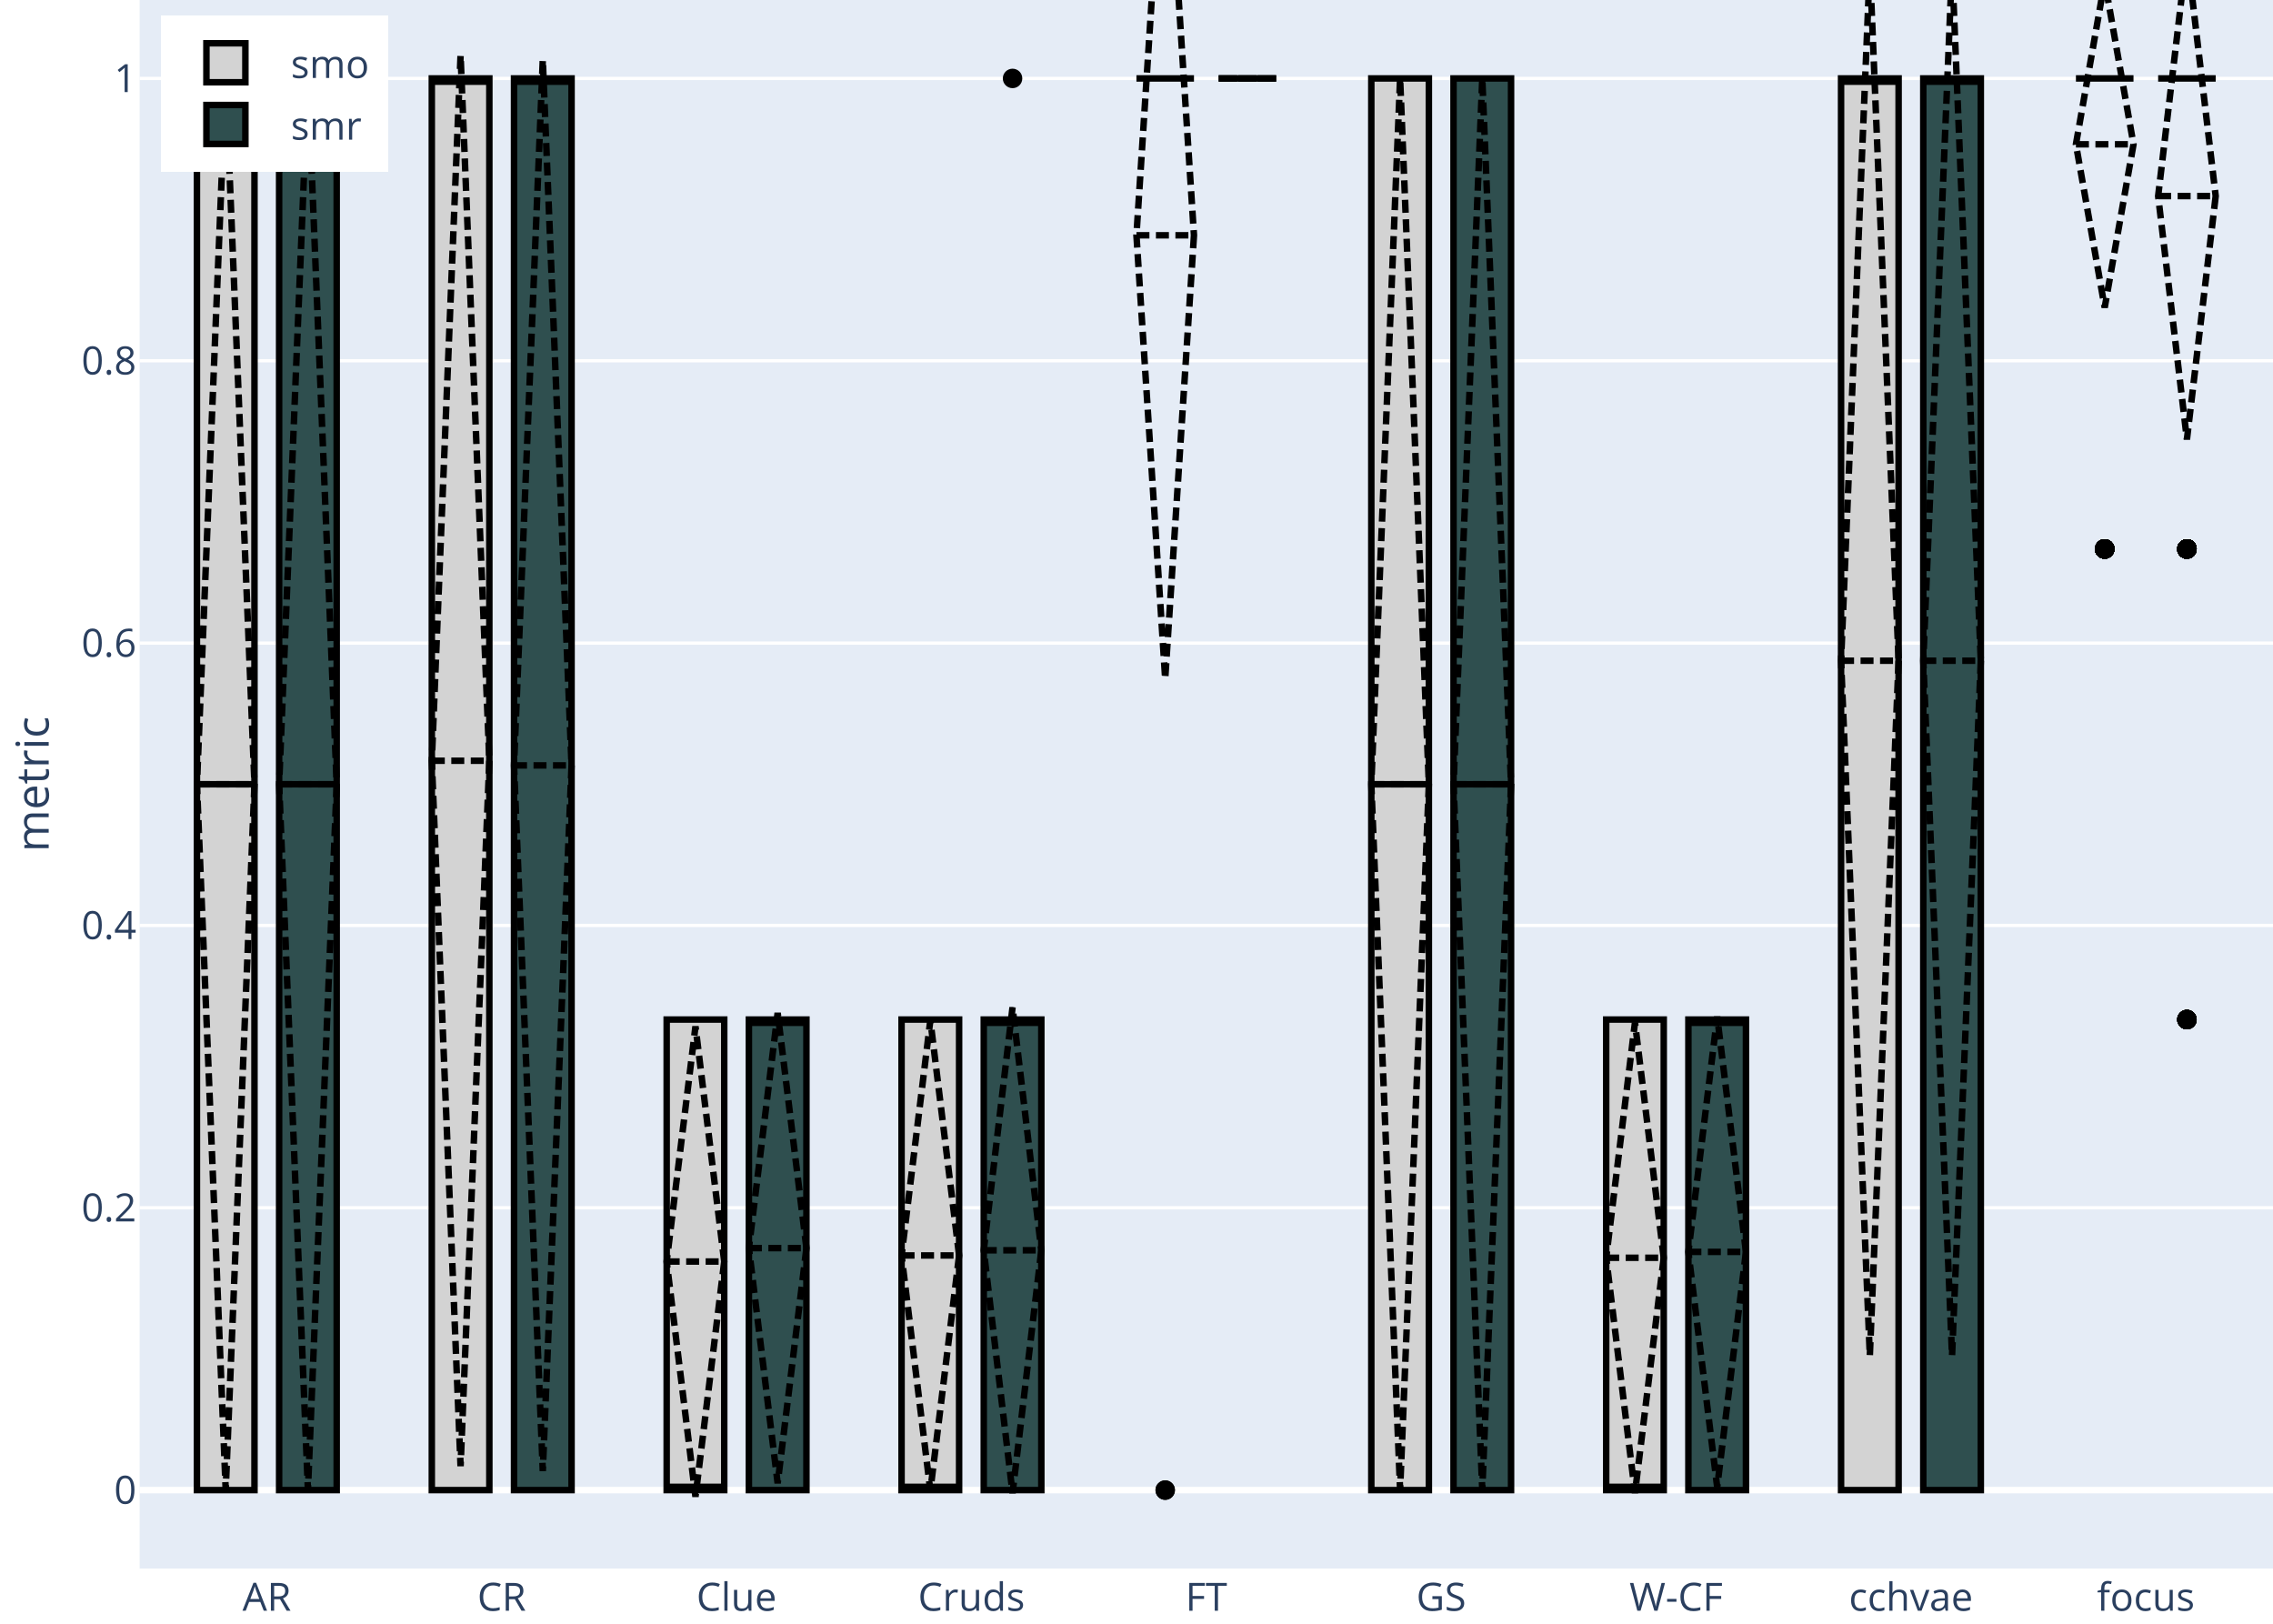
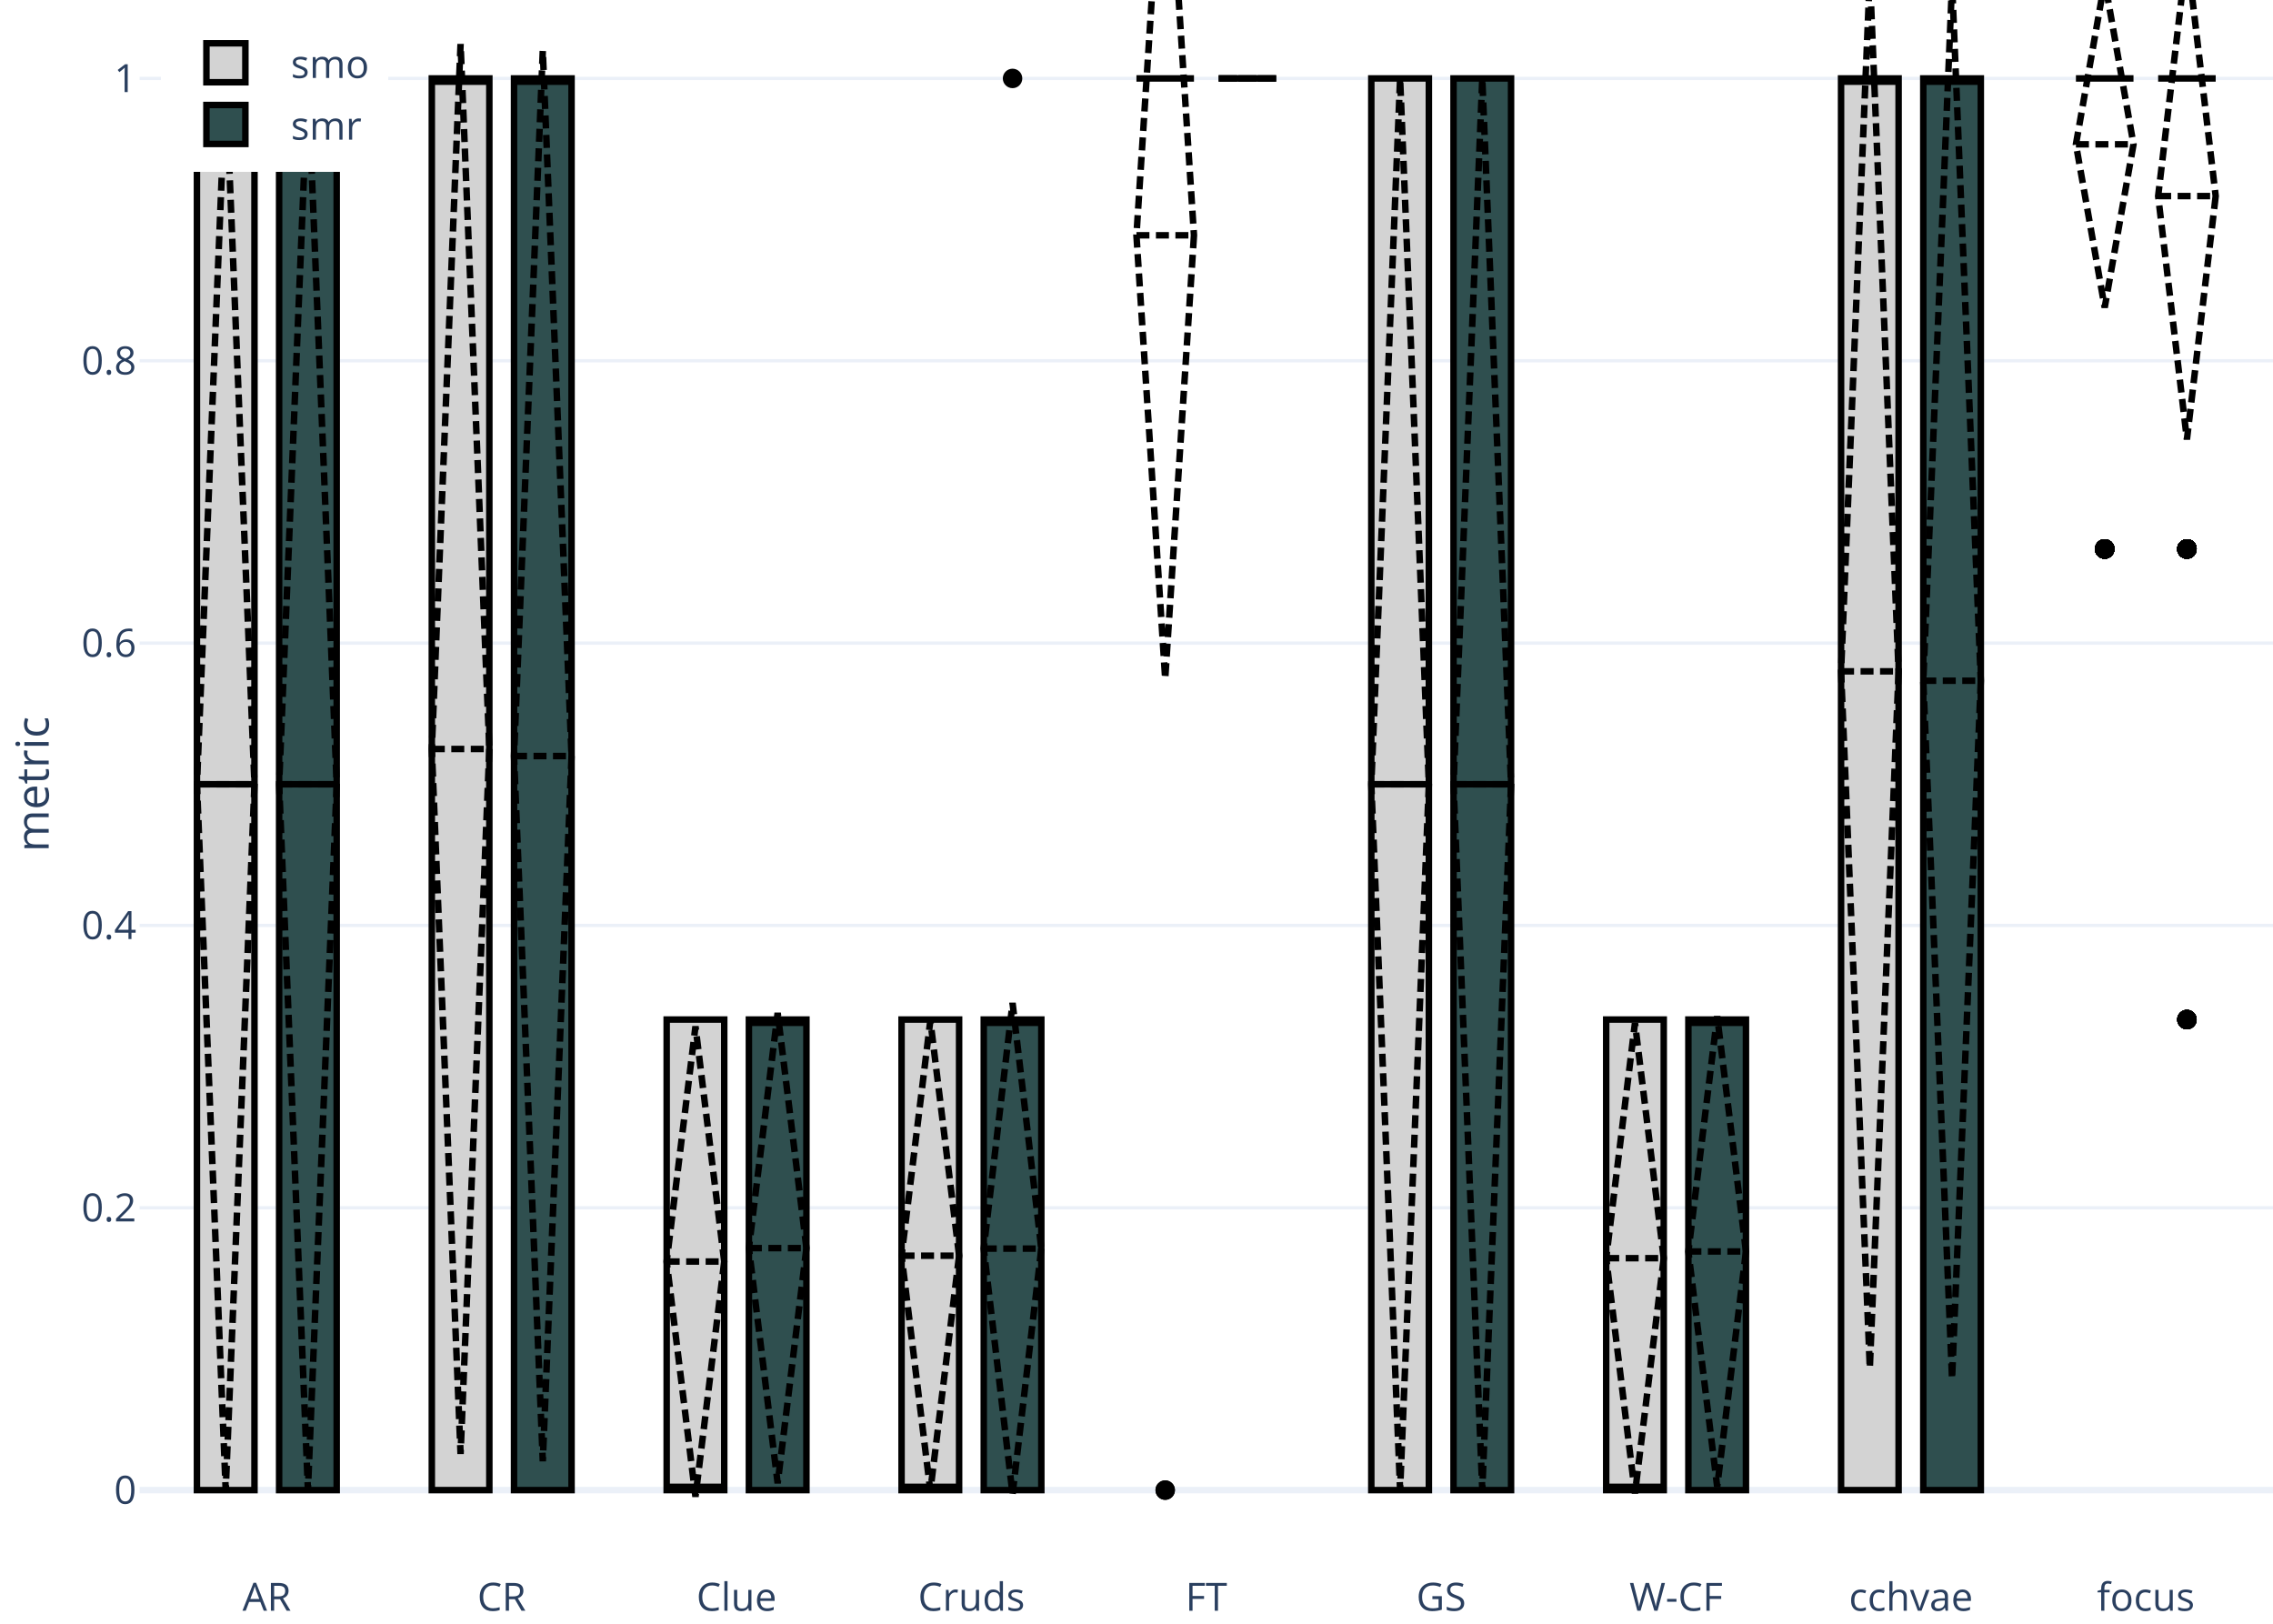
<svg xmlns="http://www.w3.org/2000/svg" class="main-svg" width="700" height="500" style="" viewBox="0 0 700 500">
  <rect x="0" y="0" width="700" height="500" style="fill: rgb(255, 255, 255); fill-opacity: 1;" />
-   <defs id="defs-373011">
+   <defs id="defs-340a13">
    <g class="clips">
-       <clipPath id="clip373011xyplot" class="plotclip">
+       <clipPath id="clip340a13xyplot" class="plotclip">
        <rect width="657" height="483" />
      </clipPath>
-       <clipPath class="axesclip" id="clip373011x">
+       <clipPath class="axesclip" id="clip340a13x">
        <rect x="43" y="0" width="657" height="500" />
      </clipPath>
-       <clipPath class="axesclip" id="clip373011y">
+       <clipPath class="axesclip" id="clip340a13y">
        <rect x="0" y="0" width="700" height="483" />
      </clipPath>
-       <clipPath class="axesclip" id="clip373011xy">
+       <clipPath class="axesclip" id="clip340a13xy">
        <rect x="43" y="0" width="657" height="483" />
      </clipPath>
    </g>
    <g class="gradients" />
    <g class="patterns" />
  </defs>
-   <g class="bglayer">
-     <rect class="bg" x="43" y="0" width="657" height="483" style="fill: rgb(229, 236, 246); fill-opacity: 1; stroke-width: 0;" />
-   </g>
+   <g class="bglayer" />
  <g class="layer-below">
    <g class="imagelayer" />
    <g class="shapelayer" />
  </g>
  <g class="cartesianlayer">
    <g class="subplot xy">
      <g class="layer-subplot">
        <g class="shapelayer" />
        <g class="imagelayer" />
      </g>
      <g class="minor-gridlayer">
        <g class="x" />
        <g class="y" />
      </g>
      <g class="gridlayer">
        <g class="x" />
        <g class="y">
-           <path class="ygrid crisp" transform="translate(0,371.91)" d="M43,0h657" style="stroke: rgb(255, 255, 255); stroke-opacity: 1; stroke-width: 1px;" />
-           <path class="ygrid crisp" transform="translate(0,284.97)" d="M43,0h657" style="stroke: rgb(255, 255, 255); stroke-opacity: 1; stroke-width: 1px;" />
-           <path class="ygrid crisp" transform="translate(0,198.03)" d="M43,0h657" style="stroke: rgb(255, 255, 255); stroke-opacity: 1; stroke-width: 1px;" />
-           <path class="ygrid crisp" transform="translate(0,111.09)" d="M43,0h657" style="stroke: rgb(255, 255, 255); stroke-opacity: 1; stroke-width: 1px;" />
-           <path class="ygrid crisp" transform="translate(0,24.15)" d="M43,0h657" style="stroke: rgb(255, 255, 255); stroke-opacity: 1; stroke-width: 1px;" />
+           <path class="ygrid crisp" transform="translate(0,371.91)" d="M43,0h657" style="stroke: rgb(235, 240, 248); stroke-opacity: 1; stroke-width: 1px;" />
+           <path class="ygrid crisp" transform="translate(0,284.97)" d="M43,0h657" style="stroke: rgb(235, 240, 248); stroke-opacity: 1; stroke-width: 1px;" />
+           <path class="ygrid crisp" transform="translate(0,198.03)" d="M43,0h657" style="stroke: rgb(235, 240, 248); stroke-opacity: 1; stroke-width: 1px;" />
+           <path class="ygrid crisp" transform="translate(0,111.09)" d="M43,0h657" style="stroke: rgb(235, 240, 248); stroke-opacity: 1; stroke-width: 1px;" />
+           <path class="ygrid crisp" transform="translate(0,24.15)" d="M43,0h657" style="stroke: rgb(235, 240, 248); stroke-opacity: 1; stroke-width: 1px;" />
        </g>
      </g>
      <g class="zerolinelayer">
-         <path class="yzl zl crisp" transform="translate(0,458.85)" d="M43,0h657" style="stroke: rgb(255, 255, 255); stroke-opacity: 1; stroke-width: 2px;" />
+         <path class="yzl zl crisp" transform="translate(0,458.85)" d="M43,0h657" style="stroke: rgb(235, 240, 248); stroke-opacity: 1; stroke-width: 2px;" />
      </g>
      <path class="xlines-below" />
      <path class="ylines-below" />
      <g class="overlines-below" />
      <g class="xaxislayer-below" />
      <g class="yaxislayer-below" />
      <g class="overaxes-below" />
-       <g class="plot" transform="translate(43,0)" clip-path="url(#clip373011xyplot)">
+       <g class="plot" transform="translate(43,0)" clip-path="url(#clip340a13xyplot)">
        <g class="boxlayer mlayer">
          <g class="trace boxes" style="opacity: 1;">
            <path class="box" d="M17.65,241.5H35.37M17.65,458.85H35.37V24.15H17.65ZM26.51,458.85V458.85M26.51,24.15V24.15M22.08,458.85H30.94M22.08,24.15H30.94" style="vector-effect: non-scaling-stroke; stroke-width: 2px; stroke: rgb(0, 0, 0); stroke-opacity: 1; fill: rgb(211, 211, 211); fill-opacity: 1;" />
            <path class="box" d="M89.98,25.15H107.7M89.98,458.85H107.7V24.15H89.98ZM98.84,458.85V458.85M98.84,24.15V24.15M94.41,458.85H103.27M94.41,24.15H103.27" style="vector-effect: non-scaling-stroke; stroke-width: 2px; stroke: rgb(0, 0, 0); stroke-opacity: 1; fill: rgb(211, 211, 211); fill-opacity: 1;" />
            <path class="box" d="M162.31,457.85H180.04M162.31,458.85H180.04V313.95H162.31ZM171.18,458.85V458.85M171.18,313.95V313.95M166.74,458.85H175.61M166.74,313.95H175.61" style="vector-effect: non-scaling-stroke; stroke-width: 2px; stroke: rgb(0, 0, 0); stroke-opacity: 1; fill: rgb(211, 211, 211); fill-opacity: 1;" />
            <path class="box" d="M234.65,457.85H252.37M234.65,458.85H252.37V313.95H234.65ZM243.51,458.85V458.85M243.51,313.95V313.95M239.08,458.85H247.94M239.08,313.95H247.94" style="vector-effect: non-scaling-stroke; stroke-width: 2px; stroke: rgb(0, 0, 0); stroke-opacity: 1; fill: rgb(211, 211, 211); fill-opacity: 1;" />
            <path class="box" d="M306.98,24.15H324.7M306.98,24.15H324.7V24.15H306.98ZM315.84,24.15V24.15M315.84,24.15V24.15M311.41,24.15H320.27M311.41,24.15H320.27" style="vector-effect: non-scaling-stroke; stroke-width: 2px; stroke: rgb(0, 0, 0); stroke-opacity: 1; fill: rgb(211, 211, 211); fill-opacity: 1;" />
            <path class="box" d="M379.31,241.5H397.04M379.31,458.85H397.04V24.15H379.31ZM388.18,458.85V458.85M388.18,24.15V24.15M383.74,458.85H392.61M383.74,24.15H392.61" style="vector-effect: non-scaling-stroke; stroke-width: 2px; stroke: rgb(0, 0, 0); stroke-opacity: 1; fill: rgb(211, 211, 211); fill-opacity: 1;" />
            <path class="box" d="M451.65,457.85H469.37M451.65,458.85H469.37V313.95H451.65ZM460.51,458.85V458.85M460.51,313.95V313.95M456.08,458.85H464.94M456.08,313.95H464.94" style="vector-effect: non-scaling-stroke; stroke-width: 2px; stroke: rgb(0, 0, 0); stroke-opacity: 1; fill: rgb(211, 211, 211); fill-opacity: 1;" />
            <path class="box" d="M523.98,25.15H541.7M523.98,458.85H541.7V24.15H523.98ZM532.84,458.85V458.85M532.84,24.15V24.15M528.41,458.85H537.27M528.41,24.15H537.27" style="vector-effect: non-scaling-stroke; stroke-width: 2px; stroke: rgb(0, 0, 0); stroke-opacity: 1; fill: rgb(211, 211, 211); fill-opacity: 1;" />
            <path class="box" d="M596.31,24.15H614.04M596.31,24.15H614.04V24.15H596.31ZM605.17,24.15V24.15M605.17,24.15V24.15M600.74,24.15H609.61M600.74,24.15H609.61" style="vector-effect: non-scaling-stroke; stroke-width: 2px; stroke: rgb(0, 0, 0); stroke-opacity: 1; fill: rgb(211, 211, 211); fill-opacity: 1;" />
            <g class="points" />
            <g class="points" />
            <g class="points" />
            <g class="points" />
            <g class="points">
              <path class="point" transform="translate(315.84,458.85)" d="M3,0A3,3 0 1,1 0,-3A3,3 0 0,1 3,0Z" style="opacity: 1; stroke-width: 0px; fill: rgb(0, 0, 0); fill-opacity: 1;" />
              <path class="point" transform="translate(315.84,458.85)" d="M3,0A3,3 0 1,1 0,-3A3,3 0 0,1 3,0Z" style="opacity: 1; stroke-width: 0px; fill: rgb(0, 0, 0); fill-opacity: 1;" />
            </g>
            <g class="points" />
            <g class="points" />
            <g class="points" />
            <g class="points">
              <path class="point" transform="translate(605.17,169.05)" d="M3,0A3,3 0 1,1 0,-3A3,3 0 0,1 3,0Z" style="opacity: 1; stroke-width: 0px; fill: rgb(0, 0, 0); fill-opacity: 1;" />
              <path class="point" transform="translate(605.17,169.05)" d="M3,0A3,3 0 1,1 0,-3A3,3 0 0,1 3,0Z" style="opacity: 1; stroke-width: 0px; fill: rgb(0, 0, 0); fill-opacity: 1;" />
              <path class="point" transform="translate(605.17,169.05)" d="M3,0A3,3 0 1,1 0,-3A3,3 0 0,1 3,0Z" style="opacity: 1; stroke-width: 0px; fill: rgb(0, 0, 0); fill-opacity: 1;" />
              <path class="point" transform="translate(605.17,169.05)" d="M3,0A3,3 0 1,1 0,-3A3,3 0 0,1 3,0Z" style="opacity: 1; stroke-width: 0px; fill: rgb(0, 0, 0); fill-opacity: 1;" />
              <path class="point" transform="translate(605.17,169.05)" d="M3,0A3,3 0 1,1 0,-3A3,3 0 0,1 3,0Z" style="opacity: 1; stroke-width: 0px; fill: rgb(0, 0, 0); fill-opacity: 1;" />
              <path class="point" transform="translate(605.17,169.05)" d="M3,0A3,3 0 1,1 0,-3A3,3 0 0,1 3,0Z" style="opacity: 1; stroke-width: 0px; fill: rgb(0, 0, 0); fill-opacity: 1;" />
              <path class="point" transform="translate(605.17,169.05)" d="M3,0A3,3 0 1,1 0,-3A3,3 0 0,1 3,0Z" style="opacity: 1; stroke-width: 0px; fill: rgb(0, 0, 0); fill-opacity: 1;" />
              <path class="point" transform="translate(605.17,169.05)" d="M3,0A3,3 0 1,1 0,-3A3,3 0 0,1 3,0Z" style="opacity: 1; stroke-width: 0px; fill: rgb(0, 0, 0); fill-opacity: 1;" />
              <path class="point" transform="translate(605.17,169.05)" d="M3,0A3,3 0 1,1 0,-3A3,3 0 0,1 3,0Z" style="opacity: 1; stroke-width: 0px; fill: rgb(0, 0, 0); fill-opacity: 1;" />
              <path class="point" transform="translate(605.17,169.05)" d="M3,0A3,3 0 1,1 0,-3A3,3 0 0,1 3,0Z" style="opacity: 1; stroke-width: 0px; fill: rgb(0, 0, 0); fill-opacity: 1;" />
              <path class="point" transform="translate(605.17,169.05)" d="M3,0A3,3 0 1,1 0,-3A3,3 0 0,1 3,0Z" style="opacity: 1; stroke-width: 0px; fill: rgb(0, 0, 0); fill-opacity: 1;" />
              <path class="point" transform="translate(605.17,169.05)" d="M3,0A3,3 0 1,1 0,-3A3,3 0 0,1 3,0Z" style="opacity: 1; stroke-width: 0px; fill: rgb(0, 0, 0); fill-opacity: 1;" />
              <path class="point" transform="translate(605.17,169.05)" d="M3,0A3,3 0 1,1 0,-3A3,3 0 0,1 3,0Z" style="opacity: 1; stroke-width: 0px; fill: rgb(0, 0, 0); fill-opacity: 1;" />
              <path class="point" transform="translate(605.17,169.05)" d="M3,0A3,3 0 1,1 0,-3A3,3 0 0,1 3,0Z" style="opacity: 1; stroke-width: 0px; fill: rgb(0, 0, 0); fill-opacity: 1;" />
              <path class="point" transform="translate(605.17,169.05)" d="M3,0A3,3 0 1,1 0,-3A3,3 0 0,1 3,0Z" style="opacity: 1; stroke-width: 0px; fill: rgb(0, 0, 0); fill-opacity: 1;" />
              <path class="point" transform="translate(605.17,169.05)" d="M3,0A3,3 0 1,1 0,-3A3,3 0 0,1 3,0Z" style="opacity: 1; stroke-width: 0px; fill: rgb(0, 0, 0); fill-opacity: 1;" />
              <path class="point" transform="translate(605.17,169.05)" d="M3,0A3,3 0 1,1 0,-3A3,3 0 0,1 3,0Z" style="opacity: 1; stroke-width: 0px; fill: rgb(0, 0, 0); fill-opacity: 1;" />
              <path class="point" transform="translate(605.17,169.05)" d="M3,0A3,3 0 1,1 0,-3A3,3 0 0,1 3,0Z" style="opacity: 1; stroke-width: 0px; fill: rgb(0, 0, 0); fill-opacity: 1;" />
              <path class="point" transform="translate(605.17,169.05)" d="M3,0A3,3 0 1,1 0,-3A3,3 0 0,1 3,0Z" style="opacity: 1; stroke-width: 0px; fill: rgb(0, 0, 0); fill-opacity: 1;" />
              <path class="point" transform="translate(605.17,169.05)" d="M3,0A3,3 0 1,1 0,-3A3,3 0 0,1 3,0Z" style="opacity: 1; stroke-width: 0px; fill: rgb(0, 0, 0); fill-opacity: 1;" />
              <path class="point" transform="translate(605.17,169.05)" d="M3,0A3,3 0 1,1 0,-3A3,3 0 0,1 3,0Z" style="opacity: 1; stroke-width: 0px; fill: rgb(0, 0, 0); fill-opacity: 1;" />
              <path class="point" transform="translate(605.17,169.05)" d="M3,0A3,3 0 1,1 0,-3A3,3 0 0,1 3,0Z" style="opacity: 1; stroke-width: 0px; fill: rgb(0, 0, 0); fill-opacity: 1;" />
              <path class="point" transform="translate(605.17,169.05)" d="M3,0A3,3 0 1,1 0,-3A3,3 0 0,1 3,0Z" style="opacity: 1; stroke-width: 0px; fill: rgb(0, 0, 0); fill-opacity: 1;" />
              <path class="point" transform="translate(605.17,169.05)" d="M3,0A3,3 0 1,1 0,-3A3,3 0 0,1 3,0Z" style="opacity: 1; stroke-width: 0px; fill: rgb(0, 0, 0); fill-opacity: 1;" />
              <path class="point" transform="translate(605.17,169.05)" d="M3,0A3,3 0 1,1 0,-3A3,3 0 0,1 3,0Z" style="opacity: 1; stroke-width: 0px; fill: rgb(0, 0, 0); fill-opacity: 1;" />
              <path class="point" transform="translate(605.17,169.05)" d="M3,0A3,3 0 1,1 0,-3A3,3 0 0,1 3,0Z" style="opacity: 1; stroke-width: 0px; fill: rgb(0, 0, 0); fill-opacity: 1;" />
              <path class="point" transform="translate(605.17,169.05)" d="M3,0A3,3 0 1,1 0,-3A3,3 0 0,1 3,0Z" style="opacity: 1; stroke-width: 0px; fill: rgb(0, 0, 0); fill-opacity: 1;" />
              <path class="point" transform="translate(605.17,169.05)" d="M3,0A3,3 0 1,1 0,-3A3,3 0 0,1 3,0Z" style="opacity: 1; stroke-width: 0px; fill: rgb(0, 0, 0); fill-opacity: 1;" />
            </g>
            <path class="mean" d="M17.65,241.5H35.37m0,0L26.51,458.85L17.65,241.5L26.51,24.15Z" style="fill: none; vector-effect: non-scaling-stroke; stroke-width: 2; stroke-dasharray: 4px, 2px; stroke: rgb(0, 0, 0); stroke-opacity: 1;" />
-             <path class="mean" d="M89.98,234.26H107.7m0,0L98.84,451.48L89.98,234.26L98.84,17.03Z" style="fill: none; vector-effect: non-scaling-stroke; stroke-width: 2; stroke-dasharray: 4px, 2px; stroke: rgb(0, 0, 0); stroke-opacity: 1;" />
+             <path class="mean" d="M89.98,230.63H107.7m0,0L98.84,447.71L89.98,230.63L98.84,13.55Z" style="fill: none; vector-effect: non-scaling-stroke; stroke-width: 2; stroke-dasharray: 4px, 2px; stroke: rgb(0, 0, 0); stroke-opacity: 1;" />
            <path class="mean" d="M162.31,388.47H180.04m0,0L171.18,460.89L162.31,388.47L171.18,316.05Z" style="fill: none; vector-effect: non-scaling-stroke; stroke-width: 2; stroke-dasharray: 4px, 2px; stroke: rgb(0, 0, 0); stroke-opacity: 1;" />
-             <path class="mean" d="M234.65,386.6H252.37m0,0L243.51,459.05L234.65,386.6L243.51,314.15Z" style="fill: none; vector-effect: non-scaling-stroke; stroke-width: 2; stroke-dasharray: 4px, 2px; stroke: rgb(0, 0, 0); stroke-opacity: 1;" />
+             <path class="mean" d="M234.65,386.67H252.37m0,0L243.51,459.12L234.65,386.67L243.51,314.22Z" style="fill: none; vector-effect: non-scaling-stroke; stroke-width: 2; stroke-dasharray: 4px, 2px; stroke: rgb(0, 0, 0); stroke-opacity: 1;" />
            <path class="mean" d="M306.98,72.45H324.7m0,0L315.84,209.06L306.98,72.45L315.84,-64.16Z" style="fill: none; vector-effect: non-scaling-stroke; stroke-width: 2; stroke-dasharray: 4px, 2px; stroke: rgb(0, 0, 0); stroke-opacity: 1;" />
            <path class="mean" d="M379.31,241.5H397.04m0,0L388.18,458.85L379.31,241.5L388.18,24.15Z" style="fill: none; vector-effect: non-scaling-stroke; stroke-width: 2; stroke-dasharray: 4px, 2px; stroke: rgb(0, 0, 0); stroke-opacity: 1;" />
-             <path class="mean" d="M451.65,387.31H469.37m0,0L460.51,459.75L451.65,387.31L460.51,314.87Z" style="fill: none; vector-effect: non-scaling-stroke; stroke-width: 2; stroke-dasharray: 4px, 2px; stroke: rgb(0, 0, 0); stroke-opacity: 1;" />
-             <path class="mean" d="M523.98,203.46H541.7m0,0L532.84,417.46L523.98,203.46L532.84,-10.53Z" style="fill: none; vector-effect: non-scaling-stroke; stroke-width: 2; stroke-dasharray: 4px, 2px; stroke: rgb(0, 0, 0); stroke-opacity: 1;" />
+             <path class="mean" d="M451.65,387.43H469.37m0,0L460.51,459.87L451.65,387.43L460.51,314.99Z" style="fill: none; vector-effect: non-scaling-stroke; stroke-width: 2; stroke-dasharray: 4px, 2px; stroke: rgb(0, 0, 0); stroke-opacity: 1;" />
+             <path class="mean" d="M523.98,206.72H541.7m0,0L532.84,421.27L523.98,206.72L532.84,-7.83Z" style="fill: none; vector-effect: non-scaling-stroke; stroke-width: 2; stroke-dasharray: 4px, 2px; stroke: rgb(0, 0, 0); stroke-opacity: 1;" />
            <path class="mean" d="M596.31,44.44H614.04m0,0L605.17,94.71L596.31,44.44L605.17,-5.84Z" style="fill: none; vector-effect: non-scaling-stroke; stroke-width: 2; stroke-dasharray: 4px, 2px; stroke: rgb(0, 0, 0); stroke-opacity: 1;" />
          </g>
          <g class="trace boxes" style="opacity: 1;">
            <path class="box" d="M42.96,241.5H60.69M42.96,458.85H60.69V24.15H42.96ZM51.83,458.85V458.85M51.83,24.15V24.15M47.39,458.85H56.26M47.39,24.15H56.26" style="vector-effect: non-scaling-stroke; stroke-width: 2px; stroke: rgb(0, 0, 0); stroke-opacity: 1; fill: rgb(47, 79, 79); fill-opacity: 1;" />
            <path class="box" d="M115.3,25.15H133.02M115.3,458.85H133.02V24.15H115.3ZM124.16,458.85V458.85M124.16,24.15V24.15M119.73,458.85H128.59M119.73,24.15H128.59" style="vector-effect: non-scaling-stroke; stroke-width: 2px; stroke: rgb(0, 0, 0); stroke-opacity: 1; fill: rgb(47, 79, 79); fill-opacity: 1;" />
            <path class="box" d="M187.63,314.95H205.35M187.63,458.85H205.35V313.95H187.63ZM196.49,458.85V458.85M196.49,313.95V313.95M192.06,458.85H200.92M192.06,313.95H200.92" style="vector-effect: non-scaling-stroke; stroke-width: 2px; stroke: rgb(0, 0, 0); stroke-opacity: 1; fill: rgb(47, 79, 79); fill-opacity: 1;" />
            <path class="box" d="M259.96,314.95H277.69M259.96,458.85H277.69V313.95H259.96ZM268.83,458.85V458.85M268.83,313.95V313.95M264.39,458.85H273.26M264.39,313.95H273.26" style="vector-effect: non-scaling-stroke; stroke-width: 2px; stroke: rgb(0, 0, 0); stroke-opacity: 1; fill: rgb(47, 79, 79); fill-opacity: 1;" />
            <path class="box" d="M332.3,24.15H350.02M332.3,24.15H350.02V24.15H332.3ZM341.16,24.15V24.15M341.16,24.15V24.15M336.73,24.15H345.59M336.73,24.15H345.59" style="vector-effect: non-scaling-stroke; stroke-width: 2px; stroke: rgb(0, 0, 0); stroke-opacity: 1; fill: rgb(47, 79, 79); fill-opacity: 1;" />
            <path class="box" d="M404.63,241.5H422.35M404.63,458.85H422.35V24.15H404.63ZM413.49,458.85V458.85M413.49,24.15V24.15M409.06,458.85H417.92M409.06,24.15H417.92" style="vector-effect: non-scaling-stroke; stroke-width: 2px; stroke: rgb(0, 0, 0); stroke-opacity: 1; fill: rgb(47, 79, 79); fill-opacity: 1;" />
            <path class="box" d="M476.96,314.95H494.69M476.96,458.85H494.69V313.95H476.96ZM485.83,458.85V458.85M485.83,313.95V313.95M481.39,458.85H490.26M481.39,313.95H490.26" style="vector-effect: non-scaling-stroke; stroke-width: 2px; stroke: rgb(0, 0, 0); stroke-opacity: 1; fill: rgb(47, 79, 79); fill-opacity: 1;" />
            <path class="box" d="M549.3,25.15H567.02M549.3,458.85H567.02V24.15H549.3ZM558.16,458.85V458.85M558.16,24.15V24.15M553.73,458.85H562.59M553.73,24.15H562.59" style="vector-effect: non-scaling-stroke; stroke-width: 2px; stroke: rgb(0, 0, 0); stroke-opacity: 1; fill: rgb(47, 79, 79); fill-opacity: 1;" />
            <path class="box" d="M621.63,24.15H639.35M621.63,24.15H639.35V24.15H621.63ZM630.49,24.15V24.15M630.49,24.15V24.15M626.06,24.15H634.92M626.06,24.15H634.92" style="vector-effect: non-scaling-stroke; stroke-width: 2px; stroke: rgb(0, 0, 0); stroke-opacity: 1; fill: rgb(47, 79, 79); fill-opacity: 1;" />
            <g class="points" />
            <g class="points" />
            <g class="points" />
            <g class="points">
              <path class="point" transform="translate(268.83,24.15)" d="M3,0A3,3 0 1,1 0,-3A3,3 0 0,1 3,0Z" style="opacity: 1; stroke-width: 0px; fill: rgb(0, 0, 0); fill-opacity: 1;" />
            </g>
            <g class="points" />
            <g class="points" />
            <g class="points" />
            <g class="points" />
            <g class="points">
              <path class="point" transform="translate(630.49,313.95)" d="M3,0A3,3 0 1,1 0,-3A3,3 0 0,1 3,0Z" style="opacity: 1; stroke-width: 0px; fill: rgb(0, 0, 0); fill-opacity: 1;" />
              <path class="point" transform="translate(630.49,313.95)" d="M3,0A3,3 0 1,1 0,-3A3,3 0 0,1 3,0Z" style="opacity: 1; stroke-width: 0px; fill: rgb(0, 0, 0); fill-opacity: 1;" />
              <path class="point" transform="translate(630.49,313.95)" d="M3,0A3,3 0 1,1 0,-3A3,3 0 0,1 3,0Z" style="opacity: 1; stroke-width: 0px; fill: rgb(0, 0, 0); fill-opacity: 1;" />
              <path class="point" transform="translate(630.49,313.95)" d="M3,0A3,3 0 1,1 0,-3A3,3 0 0,1 3,0Z" style="opacity: 1; stroke-width: 0px; fill: rgb(0, 0, 0); fill-opacity: 1;" />
              <path class="point" transform="translate(630.49,313.95)" d="M3,0A3,3 0 1,1 0,-3A3,3 0 0,1 3,0Z" style="opacity: 1; stroke-width: 0px; fill: rgb(0, 0, 0); fill-opacity: 1;" />
              <path class="point" transform="translate(630.49,313.95)" d="M3,0A3,3 0 1,1 0,-3A3,3 0 0,1 3,0Z" style="opacity: 1; stroke-width: 0px; fill: rgb(0, 0, 0); fill-opacity: 1;" />
              <path class="point" transform="translate(630.49,313.95)" d="M3,0A3,3 0 1,1 0,-3A3,3 0 0,1 3,0Z" style="opacity: 1; stroke-width: 0px; fill: rgb(0, 0, 0); fill-opacity: 1;" />
              <path class="point" transform="translate(630.49,313.95)" d="M3,0A3,3 0 1,1 0,-3A3,3 0 0,1 3,0Z" style="opacity: 1; stroke-width: 0px; fill: rgb(0, 0, 0); fill-opacity: 1;" />
              <path class="point" transform="translate(630.49,169.05)" d="M3,0A3,3 0 1,1 0,-3A3,3 0 0,1 3,0Z" style="opacity: 1; stroke-width: 0px; fill: rgb(0, 0, 0); fill-opacity: 1;" />
              <path class="point" transform="translate(630.49,169.05)" d="M3,0A3,3 0 1,1 0,-3A3,3 0 0,1 3,0Z" style="opacity: 1; stroke-width: 0px; fill: rgb(0, 0, 0); fill-opacity: 1;" />
              <path class="point" transform="translate(630.49,169.05)" d="M3,0A3,3 0 1,1 0,-3A3,3 0 0,1 3,0Z" style="opacity: 1; stroke-width: 0px; fill: rgb(0, 0, 0); fill-opacity: 1;" />
              <path class="point" transform="translate(630.49,169.05)" d="M3,0A3,3 0 1,1 0,-3A3,3 0 0,1 3,0Z" style="opacity: 1; stroke-width: 0px; fill: rgb(0, 0, 0); fill-opacity: 1;" />
              <path class="point" transform="translate(630.49,169.05)" d="M3,0A3,3 0 1,1 0,-3A3,3 0 0,1 3,0Z" style="opacity: 1; stroke-width: 0px; fill: rgb(0, 0, 0); fill-opacity: 1;" />
              <path class="point" transform="translate(630.49,169.05)" d="M3,0A3,3 0 1,1 0,-3A3,3 0 0,1 3,0Z" style="opacity: 1; stroke-width: 0px; fill: rgb(0, 0, 0); fill-opacity: 1;" />
              <path class="point" transform="translate(630.49,169.05)" d="M3,0A3,3 0 1,1 0,-3A3,3 0 0,1 3,0Z" style="opacity: 1; stroke-width: 0px; fill: rgb(0, 0, 0); fill-opacity: 1;" />
              <path class="point" transform="translate(630.49,169.05)" d="M3,0A3,3 0 1,1 0,-3A3,3 0 0,1 3,0Z" style="opacity: 1; stroke-width: 0px; fill: rgb(0, 0, 0); fill-opacity: 1;" />
              <path class="point" transform="translate(630.49,169.05)" d="M3,0A3,3 0 1,1 0,-3A3,3 0 0,1 3,0Z" style="opacity: 1; stroke-width: 0px; fill: rgb(0, 0, 0); fill-opacity: 1;" />
              <path class="point" transform="translate(630.49,169.05)" d="M3,0A3,3 0 1,1 0,-3A3,3 0 0,1 3,0Z" style="opacity: 1; stroke-width: 0px; fill: rgb(0, 0, 0); fill-opacity: 1;" />
              <path class="point" transform="translate(630.49,169.05)" d="M3,0A3,3 0 1,1 0,-3A3,3 0 0,1 3,0Z" style="opacity: 1; stroke-width: 0px; fill: rgb(0, 0, 0); fill-opacity: 1;" />
              <path class="point" transform="translate(630.49,169.05)" d="M3,0A3,3 0 1,1 0,-3A3,3 0 0,1 3,0Z" style="opacity: 1; stroke-width: 0px; fill: rgb(0, 0, 0); fill-opacity: 1;" />
              <path class="point" transform="translate(630.49,169.05)" d="M3,0A3,3 0 1,1 0,-3A3,3 0 0,1 3,0Z" style="opacity: 1; stroke-width: 0px; fill: rgb(0, 0, 0); fill-opacity: 1;" />
              <path class="point" transform="translate(630.49,169.05)" d="M3,0A3,3 0 1,1 0,-3A3,3 0 0,1 3,0Z" style="opacity: 1; stroke-width: 0px; fill: rgb(0, 0, 0); fill-opacity: 1;" />
              <path class="point" transform="translate(630.49,169.05)" d="M3,0A3,3 0 1,1 0,-3A3,3 0 0,1 3,0Z" style="opacity: 1; stroke-width: 0px; fill: rgb(0, 0, 0); fill-opacity: 1;" />
              <path class="point" transform="translate(630.49,169.05)" d="M3,0A3,3 0 1,1 0,-3A3,3 0 0,1 3,0Z" style="opacity: 1; stroke-width: 0px; fill: rgb(0, 0, 0); fill-opacity: 1;" />
              <path class="point" transform="translate(630.49,169.05)" d="M3,0A3,3 0 1,1 0,-3A3,3 0 0,1 3,0Z" style="opacity: 1; stroke-width: 0px; fill: rgb(0, 0, 0); fill-opacity: 1;" />
              <path class="point" transform="translate(630.49,169.05)" d="M3,0A3,3 0 1,1 0,-3A3,3 0 0,1 3,0Z" style="opacity: 1; stroke-width: 0px; fill: rgb(0, 0, 0); fill-opacity: 1;" />
              <path class="point" transform="translate(630.49,169.05)" d="M3,0A3,3 0 1,1 0,-3A3,3 0 0,1 3,0Z" style="opacity: 1; stroke-width: 0px; fill: rgb(0, 0, 0); fill-opacity: 1;" />
              <path class="point" transform="translate(630.49,169.05)" d="M3,0A3,3 0 1,1 0,-3A3,3 0 0,1 3,0Z" style="opacity: 1; stroke-width: 0px; fill: rgb(0, 0, 0); fill-opacity: 1;" />
              <path class="point" transform="translate(630.49,169.05)" d="M3,0A3,3 0 1,1 0,-3A3,3 0 0,1 3,0Z" style="opacity: 1; stroke-width: 0px; fill: rgb(0, 0, 0); fill-opacity: 1;" />
              <path class="point" transform="translate(630.49,169.05)" d="M3,0A3,3 0 1,1 0,-3A3,3 0 0,1 3,0Z" style="opacity: 1; stroke-width: 0px; fill: rgb(0, 0, 0); fill-opacity: 1;" />
              <path class="point" transform="translate(630.49,169.05)" d="M3,0A3,3 0 1,1 0,-3A3,3 0 0,1 3,0Z" style="opacity: 1; stroke-width: 0px; fill: rgb(0, 0, 0); fill-opacity: 1;" />
              <path class="point" transform="translate(630.49,169.05)" d="M3,0A3,3 0 1,1 0,-3A3,3 0 0,1 3,0Z" style="opacity: 1; stroke-width: 0px; fill: rgb(0, 0, 0); fill-opacity: 1;" />
              <path class="point" transform="translate(630.49,169.05)" d="M3,0A3,3 0 1,1 0,-3A3,3 0 0,1 3,0Z" style="opacity: 1; stroke-width: 0px; fill: rgb(0, 0, 0); fill-opacity: 1;" />
              <path class="point" transform="translate(630.49,169.05)" d="M3,0A3,3 0 1,1 0,-3A3,3 0 0,1 3,0Z" style="opacity: 1; stroke-width: 0px; fill: rgb(0, 0, 0); fill-opacity: 1;" />
              <path class="point" transform="translate(630.49,169.05)" d="M3,0A3,3 0 1,1 0,-3A3,3 0 0,1 3,0Z" style="opacity: 1; stroke-width: 0px; fill: rgb(0, 0, 0); fill-opacity: 1;" />
              <path class="point" transform="translate(630.49,169.05)" d="M3,0A3,3 0 1,1 0,-3A3,3 0 0,1 3,0Z" style="opacity: 1; stroke-width: 0px; fill: rgb(0, 0, 0); fill-opacity: 1;" />
              <path class="point" transform="translate(630.49,169.05)" d="M3,0A3,3 0 1,1 0,-3A3,3 0 0,1 3,0Z" style="opacity: 1; stroke-width: 0px; fill: rgb(0, 0, 0); fill-opacity: 1;" />
              <path class="point" transform="translate(630.49,169.05)" d="M3,0A3,3 0 1,1 0,-3A3,3 0 0,1 3,0Z" style="opacity: 1; stroke-width: 0px; fill: rgb(0, 0, 0); fill-opacity: 1;" />
              <path class="point" transform="translate(630.49,169.05)" d="M3,0A3,3 0 1,1 0,-3A3,3 0 0,1 3,0Z" style="opacity: 1; stroke-width: 0px; fill: rgb(0, 0, 0); fill-opacity: 1;" />
              <path class="point" transform="translate(630.49,169.05)" d="M3,0A3,3 0 1,1 0,-3A3,3 0 0,1 3,0Z" style="opacity: 1; stroke-width: 0px; fill: rgb(0, 0, 0); fill-opacity: 1;" />
              <path class="point" transform="translate(630.49,169.05)" d="M3,0A3,3 0 1,1 0,-3A3,3 0 0,1 3,0Z" style="opacity: 1; stroke-width: 0px; fill: rgb(0, 0, 0); fill-opacity: 1;" />
              <path class="point" transform="translate(630.49,169.05)" d="M3,0A3,3 0 1,1 0,-3A3,3 0 0,1 3,0Z" style="opacity: 1; stroke-width: 0px; fill: rgb(0, 0, 0); fill-opacity: 1;" />
            </g>
            <path class="mean" d="M42.96,241.5H60.69m0,0L51.83,458.85L42.96,241.5L51.83,24.15Z" style="fill: none; vector-effect: non-scaling-stroke; stroke-width: 2; stroke-dasharray: 4px, 2px; stroke: rgb(0, 0, 0); stroke-opacity: 1;" />
-             <path class="mean" d="M115.3,235.7H133.02m0,0L124.16,452.98L115.3,235.7L124.16,18.43Z" style="fill: none; vector-effect: non-scaling-stroke; stroke-width: 2; stroke-dasharray: 4px, 2px; stroke: rgb(0, 0, 0); stroke-opacity: 1;" />
+             <path class="mean" d="M115.3,232.81H133.02m0,0L124.16,449.98L115.3,232.81L124.16,15.63Z" style="fill: none; vector-effect: non-scaling-stroke; stroke-width: 2; stroke-dasharray: 4px, 2px; stroke: rgb(0, 0, 0); stroke-opacity: 1;" />
            <path class="mean" d="M187.63,384.33H205.35m0,0L196.49,456.75L187.63,384.33L196.49,311.91Z" style="fill: none; vector-effect: non-scaling-stroke; stroke-width: 2; stroke-dasharray: 4px, 2px; stroke: rgb(0, 0, 0); stroke-opacity: 1;" />
-             <path class="mean" d="M259.96,385H277.69m0,0L268.83,459.8L259.96,385L268.83,310.19Z" style="fill: none; vector-effect: non-scaling-stroke; stroke-width: 2; stroke-dasharray: 4px, 2px; stroke: rgb(0, 0, 0); stroke-opacity: 1;" />
+             <path class="mean" d="M259.96,384.49H277.69m0,0L268.83,460.12L259.96,384.49L268.83,308.85Z" style="fill: none; vector-effect: non-scaling-stroke; stroke-width: 2; stroke-dasharray: 4px, 2px; stroke: rgb(0, 0, 0); stroke-opacity: 1;" />
            <path class="mean" d="M332.3,24.15H350.02m0,0L341.16,24.15L332.3,24.15L341.16,24.15Z" style="fill: none; vector-effect: non-scaling-stroke; stroke-width: 2; stroke-dasharray: 4px, 2px; stroke: rgb(0, 0, 0); stroke-opacity: 1;" />
            <path class="mean" d="M404.63,241.5H422.35m0,0L413.49,458.85L404.63,241.5L413.49,24.15Z" style="fill: none; vector-effect: non-scaling-stroke; stroke-width: 2; stroke-dasharray: 4px, 2px; stroke: rgb(0, 0, 0); stroke-opacity: 1;" />
-             <path class="mean" d="M476.96,385.49H494.69m0,0L485.83,457.93L476.96,385.49L485.83,313.05Z" style="fill: none; vector-effect: non-scaling-stroke; stroke-width: 2; stroke-dasharray: 4px, 2px; stroke: rgb(0, 0, 0); stroke-opacity: 1;" />
-             <path class="mean" d="M549.3,203.46H567.02m0,0L558.16,417.46L549.3,203.46L558.16,-10.53Z" style="fill: none; vector-effect: non-scaling-stroke; stroke-width: 2; stroke-dasharray: 4px, 2px; stroke: rgb(0, 0, 0); stroke-opacity: 1;" />
+             <path class="mean" d="M476.96,385.37H494.69m0,0L485.83,457.81L476.96,385.37L485.83,312.93Z" style="fill: none; vector-effect: non-scaling-stroke; stroke-width: 2; stroke-dasharray: 4px, 2px; stroke: rgb(0, 0, 0); stroke-opacity: 1;" />
+             <path class="mean" d="M549.3,209.62H567.02m0,0L558.16,424.62L549.3,209.62L558.16,-5.38Z" style="fill: none; vector-effect: non-scaling-stroke; stroke-width: 2; stroke-dasharray: 4px, 2px; stroke: rgb(0, 0, 0); stroke-opacity: 1;" />
            <path class="mean" d="M621.63,60.38H639.35m0,0L630.49,135.32L621.63,60.38L630.49,-14.57Z" style="fill: none; vector-effect: non-scaling-stroke; stroke-width: 2; stroke-dasharray: 4px, 2px; stroke: rgb(0, 0, 0); stroke-opacity: 1;" />
          </g>
        </g>
      </g>
      <g class="overplot" />
      <path class="xlines-above crisp" d="M0,0" style="fill: none;" />
      <path class="ylines-above crisp" d="M0,0" style="fill: none;" />
      <g class="overlines-above" />
      <g class="xaxislayer-above">
        <g class="xtick">
          <text text-anchor="middle" x="0" y="496" transform="translate(82.17,0)" style="font-family: 'Open Sans', verdana, arial, sans-serif; font-size: 12px; fill: rgb(42, 63, 95); fill-opacity: 1; white-space: pre; opacity: 1;">AR</text>
        </g>
        <g class="xtick">
          <text text-anchor="middle" x="0" y="496" transform="translate(154.5,0)" style="font-family: 'Open Sans', verdana, arial, sans-serif; font-size: 12px; fill: rgb(42, 63, 95); fill-opacity: 1; white-space: pre; opacity: 1;">CR</text>
        </g>
        <g class="xtick">
          <text text-anchor="middle" x="0" y="496" transform="translate(226.83,0)" style="font-family: 'Open Sans', verdana, arial, sans-serif; font-size: 12px; fill: rgb(42, 63, 95); fill-opacity: 1; white-space: pre; opacity: 1;">Clue</text>
        </g>
        <g class="xtick">
          <text text-anchor="middle" x="0" y="496" transform="translate(299.17,0)" style="font-family: 'Open Sans', verdana, arial, sans-serif; font-size: 12px; fill: rgb(42, 63, 95); fill-opacity: 1; white-space: pre; opacity: 1;">Cruds</text>
        </g>
        <g class="xtick">
          <text text-anchor="middle" x="0" y="496" transform="translate(371.5,0)" style="font-family: 'Open Sans', verdana, arial, sans-serif; font-size: 12px; fill: rgb(42, 63, 95); fill-opacity: 1; white-space: pre; opacity: 1;">FT</text>
        </g>
        <g class="xtick">
          <text text-anchor="middle" x="0" y="496" transform="translate(443.83,0)" style="font-family: 'Open Sans', verdana, arial, sans-serif; font-size: 12px; fill: rgb(42, 63, 95); fill-opacity: 1; white-space: pre; opacity: 1;">GS</text>
        </g>
        <g class="xtick">
          <text text-anchor="middle" x="0" y="496" transform="translate(516.17,0)" style="font-family: 'Open Sans', verdana, arial, sans-serif; font-size: 12px; fill: rgb(42, 63, 95); fill-opacity: 1; white-space: pre; opacity: 1;">W-CF</text>
        </g>
        <g class="xtick">
          <text text-anchor="middle" x="0" y="496" transform="translate(588.5,0)" style="font-family: 'Open Sans', verdana, arial, sans-serif; font-size: 12px; fill: rgb(42, 63, 95); fill-opacity: 1; white-space: pre; opacity: 1;">cchvae</text>
        </g>
        <g class="xtick">
          <text text-anchor="middle" x="0" y="496" transform="translate(660.83,0)" style="font-family: 'Open Sans', verdana, arial, sans-serif; font-size: 12px; fill: rgb(42, 63, 95); fill-opacity: 1; white-space: pre; opacity: 1;">focus</text>
        </g>
      </g>
      <g class="yaxislayer-above">
        <g class="ytick">
          <text text-anchor="end" x="42" y="4.2" transform="translate(0,458.85)" style="font-family: 'Open Sans', verdana, arial, sans-serif; font-size: 12px; fill: rgb(42, 63, 95); fill-opacity: 1; white-space: pre; opacity: 1;">0</text>
        </g>
        <g class="ytick">
          <text text-anchor="end" x="42" y="4.2" style="font-family: 'Open Sans', verdana, arial, sans-serif; font-size: 12px; fill: rgb(42, 63, 95); fill-opacity: 1; white-space: pre; opacity: 1;" transform="translate(0,371.91)">0.2</text>
        </g>
        <g class="ytick">
          <text text-anchor="end" x="42" y="4.2" style="font-family: 'Open Sans', verdana, arial, sans-serif; font-size: 12px; fill: rgb(42, 63, 95); fill-opacity: 1; white-space: pre; opacity: 1;" transform="translate(0,284.97)">0.4</text>
        </g>
        <g class="ytick">
          <text text-anchor="end" x="42" y="4.2" style="font-family: 'Open Sans', verdana, arial, sans-serif; font-size: 12px; fill: rgb(42, 63, 95); fill-opacity: 1; white-space: pre; opacity: 1;" transform="translate(0,198.03)">0.6</text>
        </g>
        <g class="ytick">
          <text text-anchor="end" x="42" y="4.2" style="font-family: 'Open Sans', verdana, arial, sans-serif; font-size: 12px; fill: rgb(42, 63, 95); fill-opacity: 1; white-space: pre; opacity: 1;" transform="translate(0,111.09)">0.8</text>
        </g>
        <g class="ytick">
          <text text-anchor="end" x="42" y="4.2" style="font-family: 'Open Sans', verdana, arial, sans-serif; font-size: 12px; fill: rgb(42, 63, 95); fill-opacity: 1; white-space: pre; opacity: 1;" transform="translate(0,24.15)">1</text>
        </g>
      </g>
      <g class="overaxes-above" />
    </g>
  </g>
  <g class="polarlayer" />
  <g class="smithlayer" />
  <g class="ternarylayer" />
  <g class="geolayer" />
  <g class="funnelarealayer" />
  <g class="pielayer" />
  <g class="iciclelayer" />
  <g class="treemaplayer" />
  <g class="sunburstlayer" />
  <g class="glimages" />
-   <defs id="topdefs-373011">
+   <defs id="topdefs-340a13">
    <g class="clips" />
-     <clipPath id="legend373011">
+     <clipPath id="legend340a13">
      <rect width="70" height="48" x="0" y="0" />
    </clipPath>
  </defs>
  <g class="layer-above">
    <g class="imagelayer" />
    <g class="shapelayer" />
  </g>
  <g class="infolayer">
    <g class="legend" pointer-events="all" transform="translate(49.57,4.83)">
      <rect class="bg" shape-rendering="crispEdges" width="70" height="48" x="0" y="0" style="stroke: rgb(68, 68, 68); stroke-opacity: 1; fill: rgb(255, 255, 255); fill-opacity: 1; stroke-width: 0px;" />
-       <g class="scrollbox" transform="" clip-path="url(#legend373011)">
+       <g class="scrollbox" transform="" clip-path="url(#legend340a13)">
        <g class="groups">
          <g class="traces" transform="translate(0,14.5)" style="opacity: 1;">
            <text class="legendtext" text-anchor="start" x="40" y="4.68" style="font-family: 'Open Sans', verdana, arial, sans-serif; font-size: 12px; fill: rgb(42, 63, 95); fill-opacity: 1; white-space: pre;">smo</text>
            <g class="layers" style="opacity: 1;">
              <g class="legendfill" />
              <g class="legendlines" />
              <g class="legendsymbols">
                <g class="legendpoints">
                  <path class="legendbox" d="M6,6H-6V-6H6Z" transform="translate(20,0)" style="stroke-width: 2px; fill: rgb(211, 211, 211); fill-opacity: 1; stroke: rgb(0, 0, 0); stroke-opacity: 1;" />
                </g>
              </g>
            </g>
            <rect class="legendtoggle" x="0" y="-9.5" width="64.141" height="19" style="fill: rgb(0, 0, 0); fill-opacity: 0;" />
          </g>
          <g class="traces" transform="translate(0,33.5)" style="opacity: 1;">
            <text class="legendtext" text-anchor="start" x="40" y="4.68" style="font-family: 'Open Sans', verdana, arial, sans-serif; font-size: 12px; fill: rgb(42, 63, 95); fill-opacity: 1; white-space: pre;">smr</text>
            <g class="layers" style="opacity: 1;">
              <g class="legendfill" />
              <g class="legendlines" />
              <g class="legendsymbols">
                <g class="legendpoints">
                  <path class="legendbox" d="M6,6H-6V-6H6Z" transform="translate(20,0)" style="stroke-width: 2px; fill: rgb(47, 79, 79); fill-opacity: 1; stroke: rgb(0, 0, 0); stroke-opacity: 1;" />
                </g>
              </g>
            </g>
            <rect class="legendtoggle" x="0" y="-9.5" width="64.141" height="19" style="fill: rgb(0, 0, 0); fill-opacity: 0;" />
          </g>
        </g>
      </g>
      <rect class="scrollbar" rx="20" ry="3" width="0" height="0" x="0" y="0" style="fill: rgb(128, 139, 164); fill-opacity: 1;" />
    </g>
    <g class="g-gtitle" />
    <g class="g-xtitle" />
    <g class="g-ytitle" transform="translate(14.22168,0)">
      <text class="ytitle" transform="rotate(-90,0.778125,241.5)" x="0.778" y="241.5" text-anchor="middle" style="font-family: 'Open Sans', verdana, arial, sans-serif; font-size: 14px; fill: rgb(42, 63, 95); opacity: 1; font-weight: normal; white-space: pre;">metric</text>
    </g>
  </g>
</svg>
